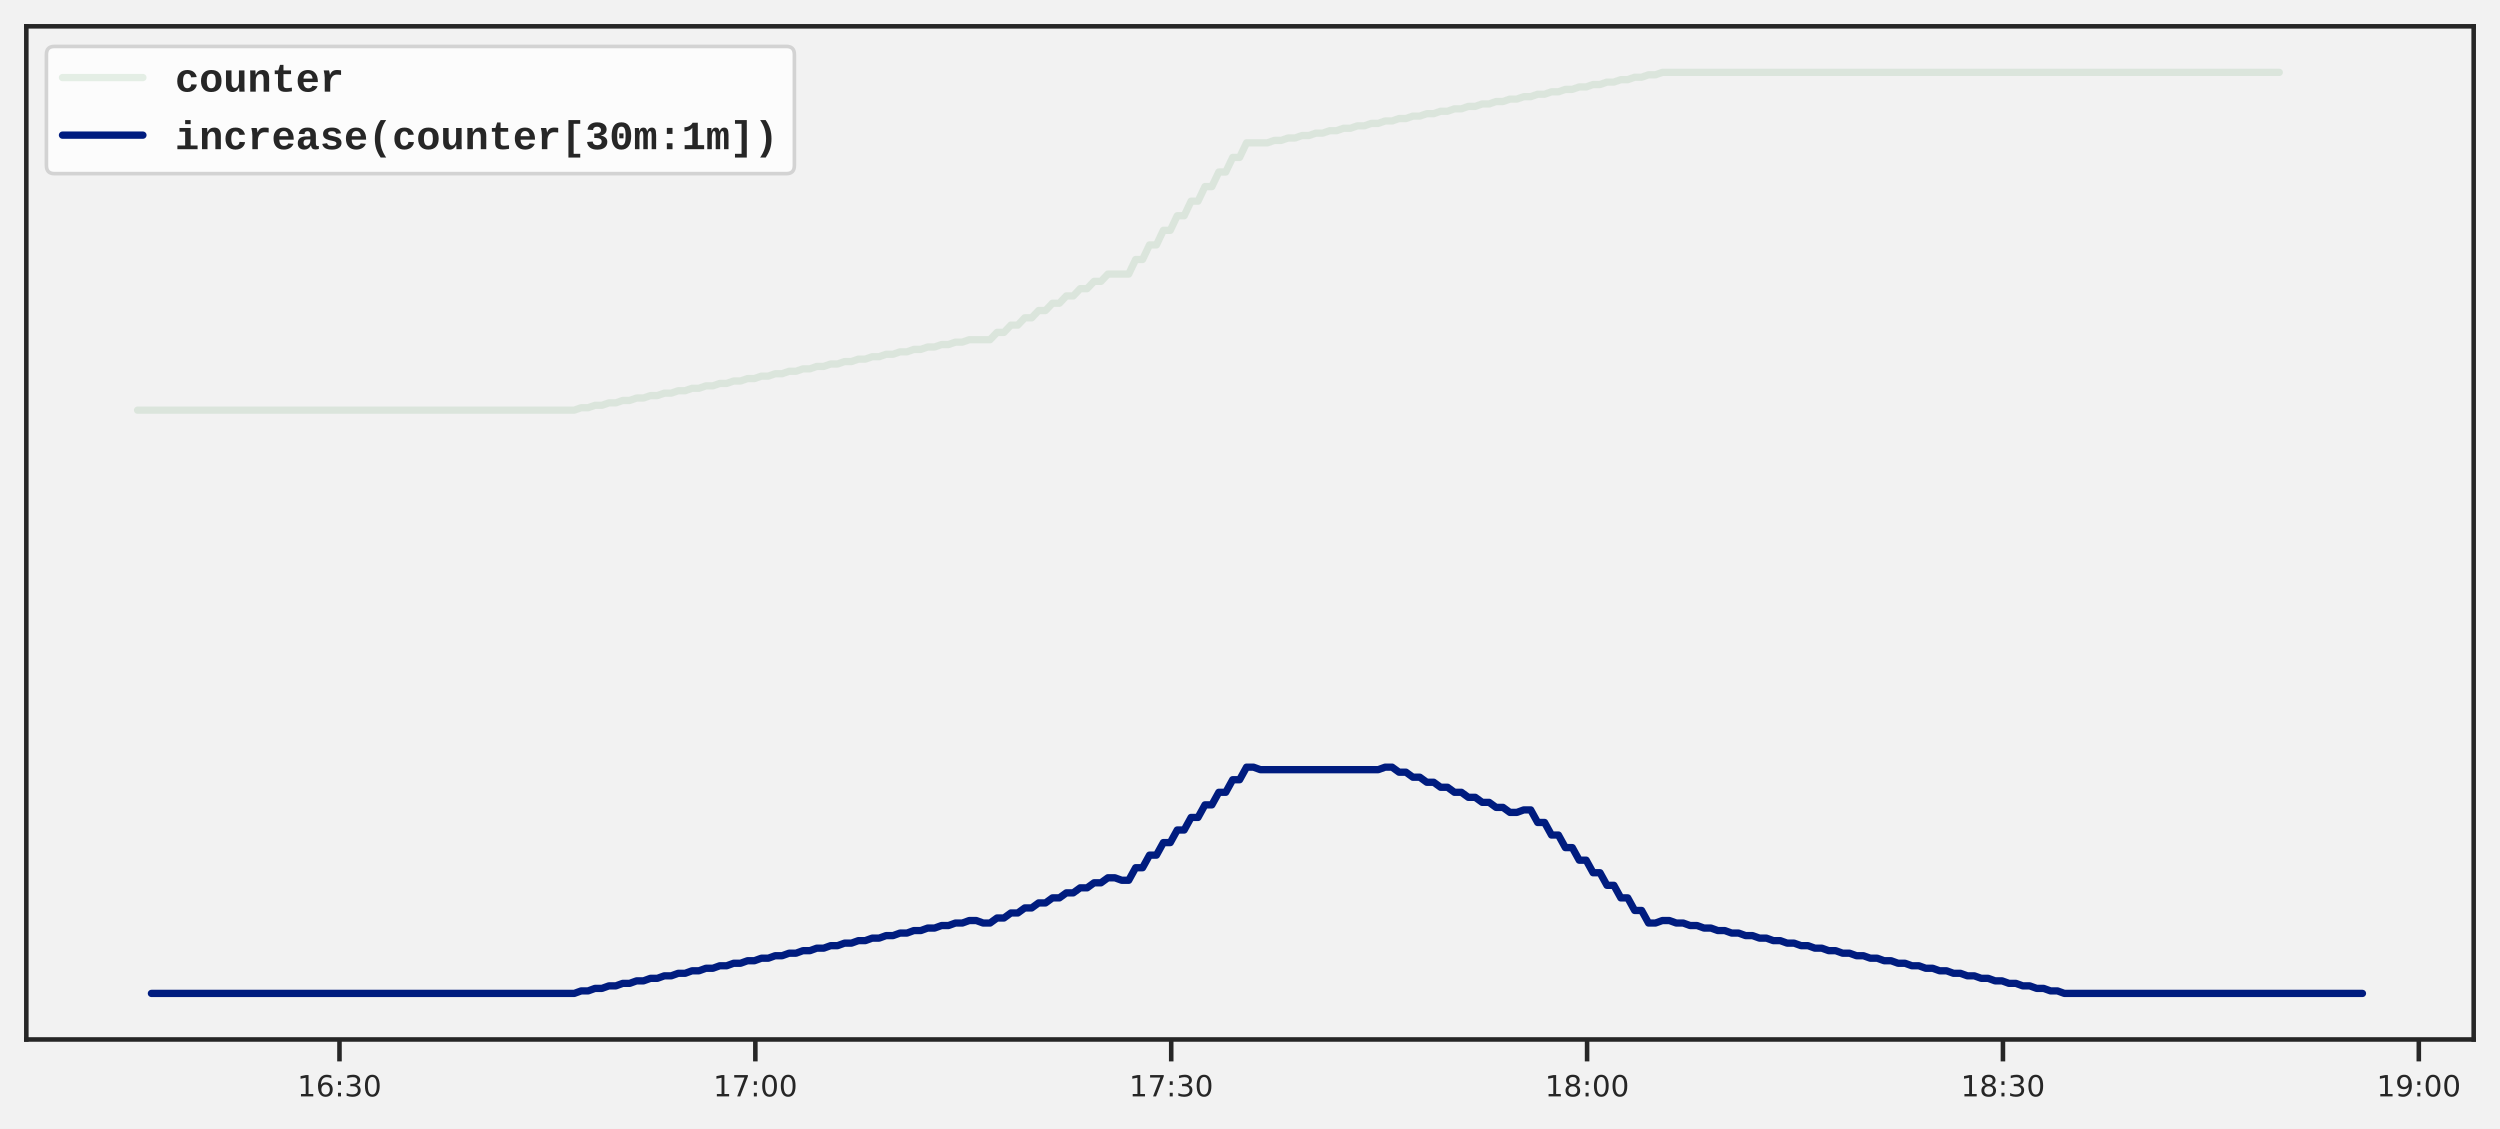
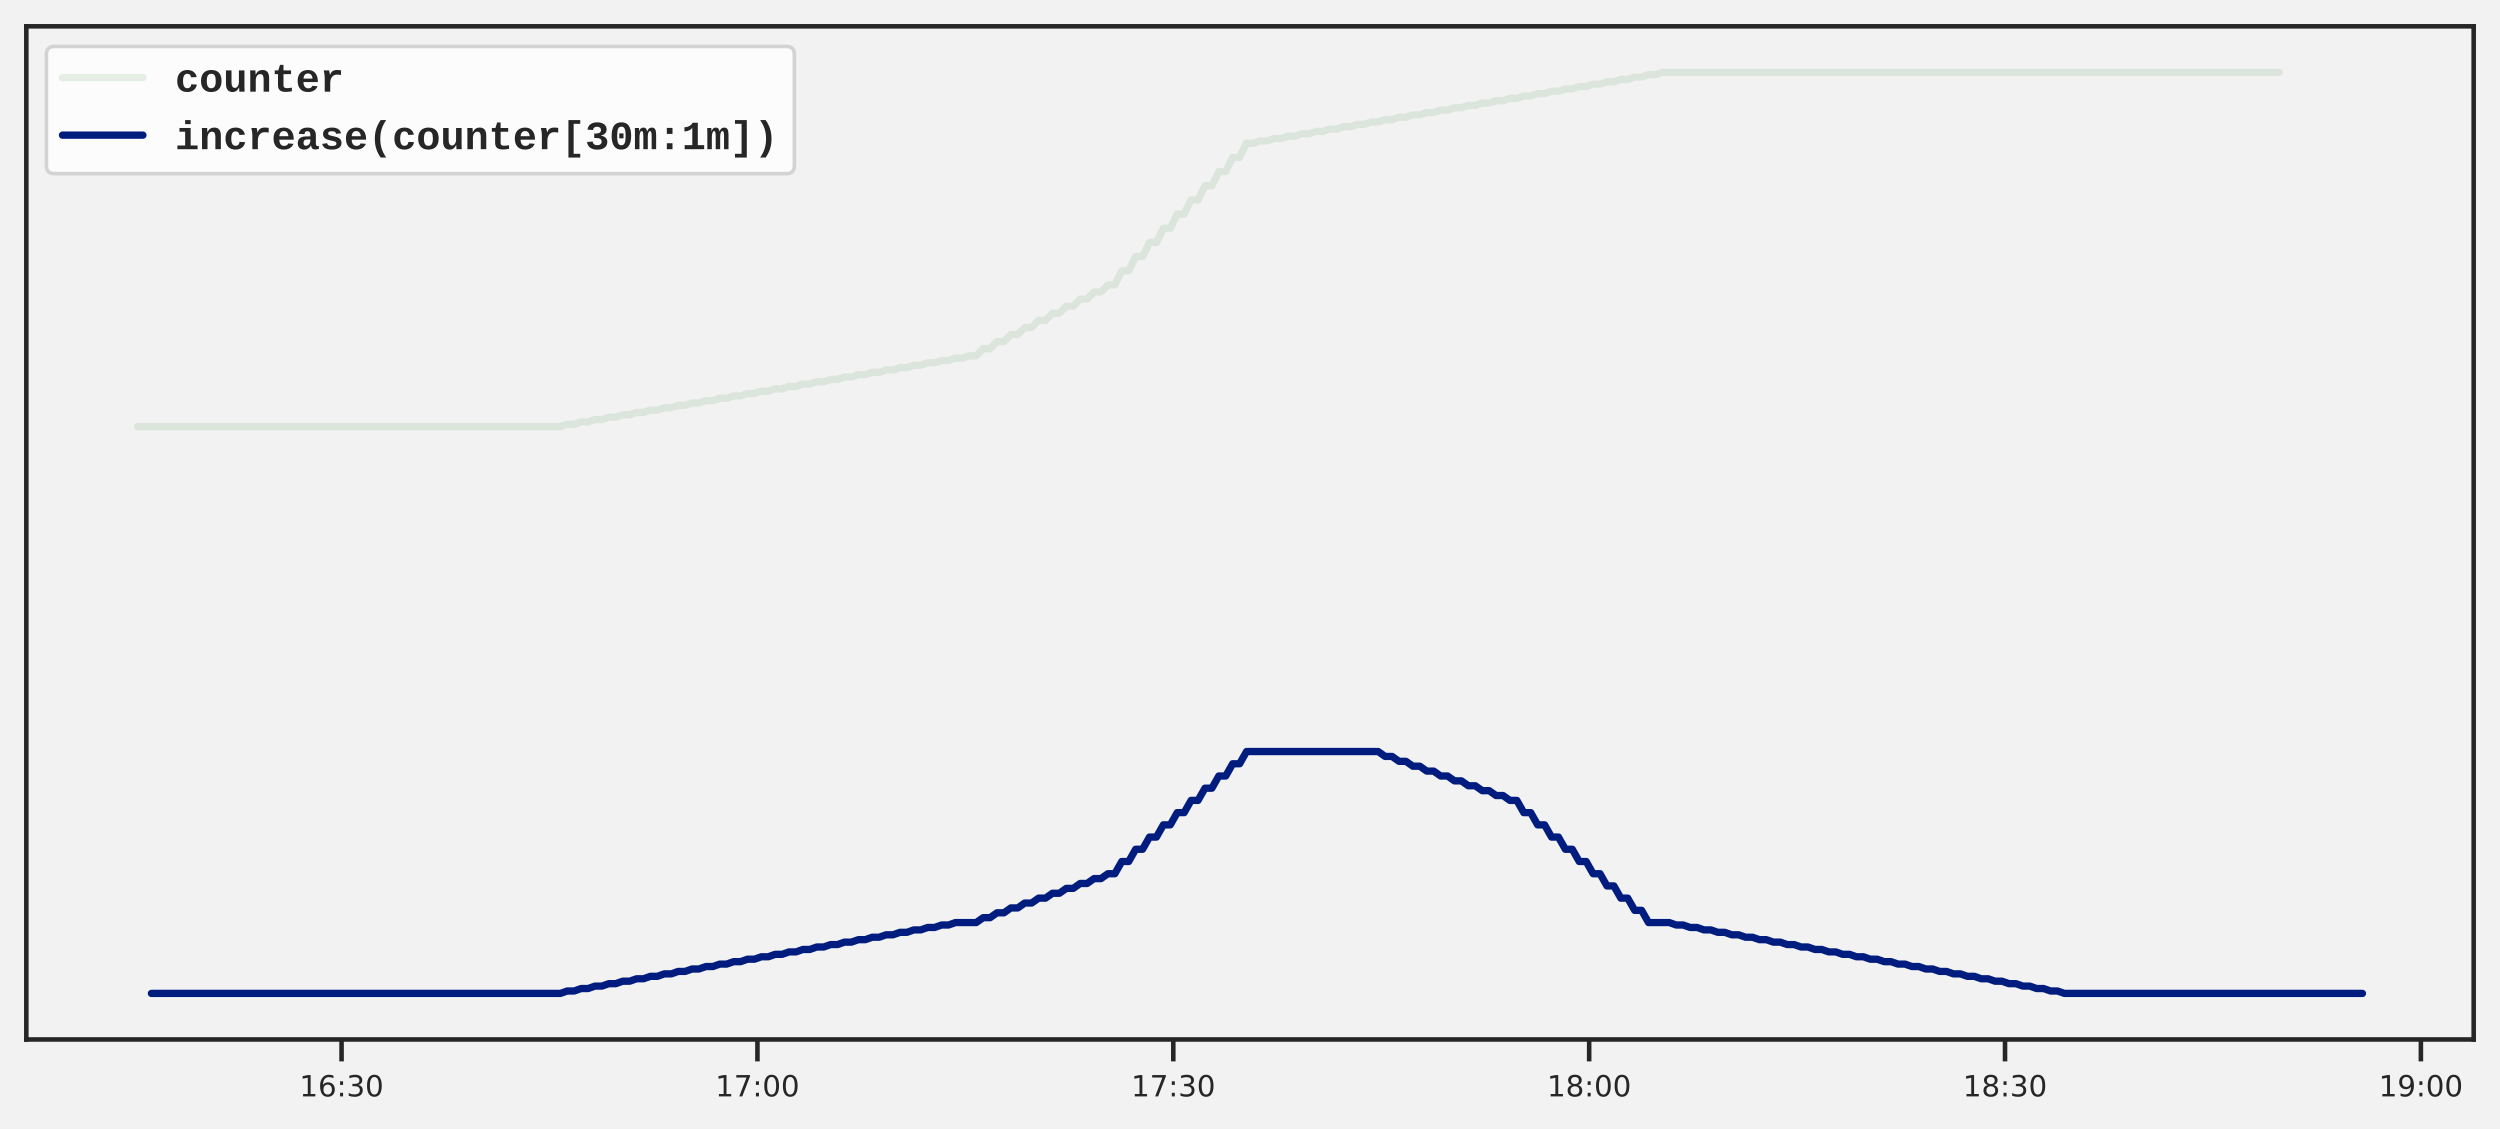
<svg xmlns="http://www.w3.org/2000/svg" xmlns:xlink="http://www.w3.org/1999/xlink" width="684pt" height="308.842pt" viewBox="0 0 684 308.842" version="1.1">
  <defs>
    <style type="text/css">*{stroke-linejoin: round; stroke-linecap: butt}</style>
  </defs>
  <g id="figure_1">
    <g id="patch_1">
      <path d="M 0 308.842  L 684 308.842  L 684 0  L 0 0  z " style="fill: #f2f2f2" />
    </g>
    <g id="axes_1">
      <g id="patch_2">
        <path d="M 7.2 284.4  L 676.8 284.4  L 676.8 7.2  L 7.2 7.2  z " style="fill: #f2f2f2" />
      </g>
      <g id="matplotlib.axis_1">
        <g id="xtick_1">
          <g id="line2d_1">
            <defs>
-               <path id="m59ff0810a3" d="M 0 0  L 0 6  " style="stroke: #262626; stroke-width: 1.25" />
+               <path id="m0d78d932ce" d="M 0 0  L 0 6  " style="stroke: #262626; stroke-width: 1.25" />
            </defs>
            <g>
-               <use xlink:href="#m59ff0810a3" x="92.883" y="284.4" style="fill: #262626; stroke: #262626; stroke-width: 1.25" />
+               <use xlink:href="#m0d78d932ce" x="93.452" y="284.4" style="fill: #262626; stroke: #262626; stroke-width: 1.25" />
            </g>
          </g>
          <g id="text_1">
-             <g style="fill: #262626" transform="translate(81.35576 299.9787) scale(0.08 -0.08)">
+             <g style="fill: #262626" transform="translate(81.92467 299.9787) scale(0.08 -0.08)">
              <defs>
                <path id="DejaVuSans-31" d="M 794 531  L 1825 531  L 1825 4091  L 703 3866  L 703 4441  L 1819 4666  L 2450 4666  L 2450 531  L 3481 531  L 3481 0  L 794 0  L 794 531  z " transform="scale(0.015625)" />
                <path id="DejaVuSans-36" d="M 2113 2584  Q 1688 2584 1439 2293  Q 1191 2003 1191 1497  Q 1191 994 1439 701  Q 1688 409 2113 409  Q 2538 409 2786 701  Q 3034 994 3034 1497  Q 3034 2003 2786 2293  Q 2538 2584 2113 2584  z M 3366 4563  L 3366 3988  Q 3128 4100 2886 4159  Q 2644 4219 2406 4219  Q 1781 4219 1451 3797  Q 1122 3375 1075 2522  Q 1259 2794 1537 2939  Q 1816 3084 2150 3084  Q 2853 3084 3261 2657  Q 3669 2231 3669 1497  Q 3669 778 3244 343  Q 2819 -91 2113 -91  Q 1303 -91 875 529  Q 447 1150 447 2328  Q 447 3434 972 4092  Q 1497 4750 2381 4750  Q 2619 4750 2861 4703  Q 3103 4656 3366 4563  z " transform="scale(0.015625)" />
                <path id="DejaVuSans-3a" d="M 750 794  L 1409 794  L 1409 0  L 750 0  L 750 794  z M 750 3309  L 1409 3309  L 1409 2516  L 750 2516  L 750 3309  z " transform="scale(0.015625)" />
                <path id="DejaVuSans-33" d="M 2597 2516  Q 3050 2419 3304 2112  Q 3559 1806 3559 1356  Q 3559 666 3084 287  Q 2609 -91 1734 -91  Q 1441 -91 1130 -33  Q 819 25 488 141  L 488 750  Q 750 597 1062 519  Q 1375 441 1716 441  Q 2309 441 2620 675  Q 2931 909 2931 1356  Q 2931 1769 2642 2001  Q 2353 2234 1838 2234  L 1294 2234  L 1294 2753  L 1863 2753  Q 2328 2753 2575 2939  Q 2822 3125 2822 3475  Q 2822 3834 2567 4026  Q 2313 4219 1838 4219  Q 1578 4219 1281 4162  Q 984 4106 628 3988  L 628 4550  Q 988 4650 1302 4700  Q 1616 4750 1894 4750  Q 2613 4750 3031 4423  Q 3450 4097 3450 3541  Q 3450 3153 3228 2886  Q 3006 2619 2597 2516  z " transform="scale(0.015625)" />
                <path id="DejaVuSans-30" d="M 2034 4250  Q 1547 4250 1301 3770  Q 1056 3291 1056 2328  Q 1056 1369 1301 889  Q 1547 409 2034 409  Q 2525 409 2770 889  Q 3016 1369 3016 2328  Q 3016 3291 2770 3770  Q 2525 4250 2034 4250  z M 2034 4750  Q 2819 4750 3233 4129  Q 3647 3509 3647 2328  Q 3647 1150 3233 529  Q 2819 -91 2034 -91  Q 1250 -91 836 529  Q 422 1150 422 2328  Q 422 3509 836 4129  Q 1250 4750 2034 4750  z " transform="scale(0.015625)" />
              </defs>
              <use xlink:href="#DejaVuSans-31" />
              <use xlink:href="#DejaVuSans-36" transform="translate(63.62305 0)" />
              <use xlink:href="#DejaVuSans-3a" transform="translate(127.2461 0)" />
              <use xlink:href="#DejaVuSans-33" transform="translate(160.9375 0)" />
              <use xlink:href="#DejaVuSans-30" transform="translate(224.5605 0)" />
            </g>
          </g>
        </g>
        <g id="xtick_2">
          <g id="line2d_2">
            <g>
-               <use xlink:href="#m59ff0810a3" x="206.664" y="284.4" style="fill: #262626; stroke: #262626; stroke-width: 1.25" />
+               <use xlink:href="#m0d78d932ce" x="207.233" y="284.4" style="fill: #262626; stroke: #262626; stroke-width: 1.25" />
            </g>
          </g>
          <g id="text_2">
-             <g style="fill: #262626" transform="translate(195.1366 299.9787) scale(0.08 -0.08)">
+             <g style="fill: #262626" transform="translate(195.7055 299.9787) scale(0.08 -0.08)">
              <defs>
                <path id="DejaVuSans-37" d="M 525 4666  L 3525 4666  L 3525 4397  L 1831 0  L 1172 0  L 2766 4134  L 525 4134  L 525 4666  z " transform="scale(0.015625)" />
              </defs>
              <use xlink:href="#DejaVuSans-31" />
              <use xlink:href="#DejaVuSans-37" transform="translate(63.62305 0)" />
              <use xlink:href="#DejaVuSans-3a" transform="translate(127.2461 0)" />
              <use xlink:href="#DejaVuSans-30" transform="translate(160.9375 0)" />
              <use xlink:href="#DejaVuSans-30" transform="translate(224.5605 0)" />
            </g>
          </g>
        </g>
        <g id="xtick_3">
          <g id="line2d_3">
            <g>
-               <use xlink:href="#m59ff0810a3" x="320.445" y="284.4" style="fill: #262626; stroke: #262626; stroke-width: 1.25" />
+               <use xlink:href="#m0d78d932ce" x="321.014" y="284.4" style="fill: #262626; stroke: #262626; stroke-width: 1.25" />
            </g>
          </g>
          <g id="text_3">
-             <g style="fill: #262626" transform="translate(308.9174 299.9787) scale(0.08 -0.08)">
+             <g style="fill: #262626" transform="translate(309.4863 299.9787) scale(0.08 -0.08)">
              <use xlink:href="#DejaVuSans-31" />
              <use xlink:href="#DejaVuSans-37" transform="translate(63.62305 0)" />
              <use xlink:href="#DejaVuSans-3a" transform="translate(127.2461 0)" />
              <use xlink:href="#DejaVuSans-33" transform="translate(160.9375 0)" />
              <use xlink:href="#DejaVuSans-30" transform="translate(224.5605 0)" />
            </g>
          </g>
        </g>
        <g id="xtick_4">
          <g id="line2d_4">
            <g>
-               <use xlink:href="#m59ff0810a3" x="434.226" y="284.4" style="fill: #262626; stroke: #262626; stroke-width: 1.25" />
+               <use xlink:href="#m0d78d932ce" x="434.795" y="284.4" style="fill: #262626; stroke: #262626; stroke-width: 1.25" />
            </g>
          </g>
          <g id="text_4">
-             <g style="fill: #262626" transform="translate(422.6982 299.9787) scale(0.08 -0.08)">
+             <g style="fill: #262626" transform="translate(423.2671 299.9787) scale(0.08 -0.08)">
              <defs>
                <path id="DejaVuSans-38" d="M 2034 2216  Q 1584 2216 1326 1975  Q 1069 1734 1069 1313  Q 1069 891 1326 650  Q 1584 409 2034 409  Q 2484 409 2743 651  Q 3003 894 3003 1313  Q 3003 1734 2745 1975  Q 2488 2216 2034 2216  z M 1403 2484  Q 997 2584 770 2862  Q 544 3141 544 3541  Q 544 4100 942 4425  Q 1341 4750 2034 4750  Q 2731 4750 3128 4425  Q 3525 4100 3525 3541  Q 3525 3141 3298 2862  Q 3072 2584 2669 2484  Q 3125 2378 3379 2068  Q 3634 1759 3634 1313  Q 3634 634 3220 271  Q 2806 -91 2034 -91  Q 1263 -91 848 271  Q 434 634 434 1313  Q 434 1759 690 2068  Q 947 2378 1403 2484  z M 1172 3481  Q 1172 3119 1398 2916  Q 1625 2713 2034 2713  Q 2441 2713 2670 2916  Q 2900 3119 2900 3481  Q 2900 3844 2670 4047  Q 2441 4250 2034 4250  Q 1625 4250 1398 4047  Q 1172 3844 1172 3481  z " transform="scale(0.015625)" />
              </defs>
              <use xlink:href="#DejaVuSans-31" />
              <use xlink:href="#DejaVuSans-38" transform="translate(63.62305 0)" />
              <use xlink:href="#DejaVuSans-3a" transform="translate(127.2461 0)" />
              <use xlink:href="#DejaVuSans-30" transform="translate(160.9375 0)" />
              <use xlink:href="#DejaVuSans-30" transform="translate(224.5605 0)" />
            </g>
          </g>
        </g>
        <g id="xtick_5">
          <g id="line2d_5">
            <g>
-               <use xlink:href="#m59ff0810a3" x="548.006" y="284.4" style="fill: #262626; stroke: #262626; stroke-width: 1.25" />
+               <use xlink:href="#m0d78d932ce" x="548.575" y="284.4" style="fill: #262626; stroke: #262626; stroke-width: 1.25" />
            </g>
          </g>
          <g id="text_5">
-             <g style="fill: #262626" transform="translate(536.479 299.9787) scale(0.08 -0.08)">
+             <g style="fill: #262626" transform="translate(537.0479 299.9787) scale(0.08 -0.08)">
              <use xlink:href="#DejaVuSans-31" />
              <use xlink:href="#DejaVuSans-38" transform="translate(63.62305 0)" />
              <use xlink:href="#DejaVuSans-3a" transform="translate(127.2461 0)" />
              <use xlink:href="#DejaVuSans-33" transform="translate(160.9375 0)" />
              <use xlink:href="#DejaVuSans-30" transform="translate(224.5605 0)" />
            </g>
          </g>
        </g>
        <g id="xtick_6">
          <g id="line2d_6">
            <g>
-               <use xlink:href="#m59ff0810a3" x="661.787" y="284.4" style="fill: #262626; stroke: #262626; stroke-width: 1.25" />
+               <use xlink:href="#m0d78d932ce" x="662.356" y="284.4" style="fill: #262626; stroke: #262626; stroke-width: 1.25" />
            </g>
          </g>
          <g id="text_6">
-             <g style="fill: #262626" transform="translate(650.2598 299.9787) scale(0.08 -0.08)">
+             <g style="fill: #262626" transform="translate(650.8287 299.9787) scale(0.08 -0.08)">
              <defs>
                <path id="DejaVuSans-39" d="M 703 97  L 703 672  Q 941 559 1184 500  Q 1428 441 1663 441  Q 2288 441 2617 861  Q 2947 1281 2994 2138  Q 2813 1869 2534 1725  Q 2256 1581 1919 1581  Q 1219 1581 811 2004  Q 403 2428 403 3163  Q 403 3881 828 4315  Q 1253 4750 1959 4750  Q 2769 4750 3195 4129  Q 3622 3509 3622 2328  Q 3622 1225 3098 567  Q 2575 -91 1691 -91  Q 1453 -91 1209 -44  Q 966 3 703 97  z M 1959 2075  Q 2384 2075 2632 2365  Q 2881 2656 2881 3163  Q 2881 3666 2632 3958  Q 2384 4250 1959 4250  Q 1534 4250 1286 3958  Q 1038 3666 1038 3163  Q 1038 2656 1286 2365  Q 1534 2075 1959 2075  z " transform="scale(0.015625)" />
              </defs>
              <use xlink:href="#DejaVuSans-31" />
              <use xlink:href="#DejaVuSans-39" transform="translate(63.62305 0)" />
              <use xlink:href="#DejaVuSans-3a" transform="translate(127.2461 0)" />
              <use xlink:href="#DejaVuSans-30" transform="translate(160.9375 0)" />
              <use xlink:href="#DejaVuSans-30" transform="translate(224.5605 0)" />
            </g>
          </g>
        </g>
      </g>
      <g id="matplotlib.axis_2" />
      <g id="FillBetweenPolyCollection_1" />
      <g id="FillBetweenPolyCollection_2" />
      <g id="line2d_7">
-         <path d="M 37.636 112.222  L 157.106 112.222  L 159.003 111.557  L 160.899 111.557  L 162.795 110.892  L 164.692 110.892  L 166.588 110.227  L 168.484 110.227  L 170.381 109.563  L 172.277 109.563  L 174.173 108.898  L 176.07 108.898  L 177.966 108.233  L 179.862 108.233  L 181.759 107.568  L 183.655 107.568  L 185.551 106.903  L 187.448 106.903  L 189.344 106.238  L 191.24 106.238  L 193.137 105.573  L 195.033 105.573  L 196.929 104.908  L 198.826 104.908  L 200.722 104.243  L 202.619 104.243  L 204.515 103.578  L 206.411 103.578  L 208.308 102.913  L 210.204 102.913  L 212.1 102.249  L 213.997 102.249  L 215.893 101.584  L 217.789 101.584  L 219.686 100.919  L 221.582 100.919  L 223.478 100.254  L 225.375 100.254  L 227.271 99.589  L 229.167 99.589  L 231.064 98.924  L 232.96 98.924  L 234.856 98.259  L 236.753 98.259  L 238.649 97.594  L 240.545 97.594  L 242.442 96.929  L 244.338 96.929  L 246.234 96.264  L 248.131 96.264  L 250.027 95.599  L 251.924 95.599  L 253.82 94.935  L 255.716 94.935  L 257.613 94.27  L 259.509 94.27  L 261.405 93.605  L 263.302 93.605  L 265.198 92.94  L 270.887 92.94  L 272.783 90.945  L 274.68 90.945  L 276.576 88.95  L 278.472 88.95  L 280.369 86.956  L 282.265 86.956  L 284.161 84.961  L 286.058 84.961  L 287.954 82.966  L 289.85 82.966  L 291.747 80.972  L 293.643 80.972  L 295.54 78.977  L 297.436 78.977  L 299.332 76.982  L 301.229 76.982  L 303.125 74.987  L 308.814 74.987  L 310.71 70.998  L 312.607 70.998  L 314.503 67.008  L 316.399 67.008  L 318.296 63.019  L 320.192 63.019  L 322.088 59.03  L 323.985 59.03  L 325.881 55.04  L 327.777 55.04  L 329.674 51.051  L 331.57 51.051  L 333.466 47.061  L 335.363 47.061  L 337.259 43.072  L 339.155 43.072  L 341.052 39.082  L 346.741 39.082  L 348.637 38.417  L 350.534 38.417  L 352.43 37.753  L 354.326 37.753  L 356.223 37.088  L 358.119 37.088  L 360.015 36.423  L 361.912 36.423  L 363.808 35.758  L 365.704 35.758  L 367.601 35.093  L 369.497 35.093  L 371.393 34.428  L 373.29 34.428  L 375.186 33.763  L 377.082 33.763  L 378.979 33.098  L 380.875 33.098  L 382.771 32.433  L 384.668 32.433  L 386.564 31.768  L 388.46 31.768  L 390.357 31.103  L 392.253 31.103  L 394.15 30.439  L 396.046 30.439  L 397.942 29.774  L 399.839 29.774  L 401.735 29.109  L 403.631 29.109  L 405.528 28.444  L 407.424 28.444  L 409.32 27.779  L 411.217 27.779  L 413.113 27.114  L 415.009 27.114  L 416.906 26.449  L 418.802 26.449  L 420.698 25.784  L 422.595 25.784  L 424.491 25.119  L 426.387 25.119  L 428.284 24.454  L 430.18 24.454  L 432.076 23.789  L 433.973 23.789  L 435.869 23.125  L 437.766 23.125  L 439.662 22.46  L 441.558 22.46  L 443.455 21.795  L 445.351 21.795  L 447.247 21.13  L 449.144 21.13  L 451.04 20.465  L 452.936 20.465  L 454.833 19.8  L 623.607 19.8  L 623.607 19.8  " clip-path="url(#pee9b397d47)" style="fill: none; stroke: #12711c; stroke-opacity: 0.1; stroke-width: 2; stroke-linecap: round" />
+         <path d="M 37.636 116.723  L 153.314 116.723  L 155.21 116.077  L 157.106 116.077  L 159.003 115.431  L 160.899 115.431  L 162.795 114.785  L 164.692 114.785  L 166.588 114.138  L 168.484 114.138  L 170.381 113.492  L 172.277 113.492  L 174.173 112.846  L 176.07 112.846  L 177.966 112.2  L 179.862 112.2  L 181.759 111.554  L 183.655 111.554  L 185.551 110.908  L 187.448 110.908  L 189.344 110.262  L 191.24 110.262  L 193.137 109.615  L 195.033 109.615  L 196.929 108.969  L 198.826 108.969  L 200.722 108.323  L 202.619 108.323  L 204.515 107.677  L 206.411 107.677  L 208.308 107.031  L 210.204 107.031  L 212.1 106.385  L 213.997 106.385  L 215.893 105.738  L 217.789 105.738  L 219.686 105.092  L 221.582 105.092  L 223.478 104.446  L 225.375 104.446  L 227.271 103.8  L 229.167 103.8  L 231.064 103.154  L 232.96 103.154  L 234.856 102.508  L 236.753 102.508  L 238.649 101.862  L 240.545 101.862  L 242.442 101.215  L 244.338 101.215  L 246.234 100.569  L 248.131 100.569  L 250.027 99.923  L 251.924 99.923  L 253.82 99.277  L 255.716 99.277  L 257.613 98.631  L 259.509 98.631  L 261.405 97.985  L 263.302 97.985  L 265.198 97.338  L 267.094 97.338  L 268.991 95.4  L 270.887 95.4  L 272.783 93.462  L 274.68 93.462  L 276.576 91.523  L 278.472 91.523  L 280.369 89.585  L 282.265 89.585  L 284.161 87.646  L 286.058 87.646  L 287.954 85.708  L 289.85 85.708  L 291.747 83.769  L 293.643 83.769  L 295.54 81.831  L 297.436 81.831  L 299.332 79.892  L 301.229 79.892  L 303.125 77.954  L 305.021 77.954  L 306.918 74.077  L 308.814 74.077  L 310.71 70.2  L 312.607 70.2  L 314.503 66.323  L 316.399 66.323  L 318.296 62.446  L 320.192 62.446  L 322.088 58.569  L 323.985 58.569  L 325.881 54.692  L 327.777 54.692  L 329.674 50.815  L 331.57 50.815  L 333.466 46.938  L 335.363 46.938  L 337.259 43.062  L 339.155 43.062  L 341.052 39.185  L 342.948 39.185  L 344.845 38.538  L 346.741 38.538  L 348.637 37.892  L 350.534 37.892  L 352.43 37.246  L 354.326 37.246  L 356.223 36.6  L 358.119 36.6  L 360.015 35.954  L 361.912 35.954  L 363.808 35.308  L 365.704 35.308  L 367.601 34.662  L 369.497 34.662  L 371.393 34.015  L 373.29 34.015  L 375.186 33.369  L 377.082 33.369  L 378.979 32.723  L 380.875 32.723  L 382.771 32.077  L 384.668 32.077  L 386.564 31.431  L 388.46 31.431  L 390.357 30.785  L 392.253 30.785  L 394.15 30.138  L 396.046 30.138  L 397.942 29.492  L 399.839 29.492  L 401.735 28.846  L 403.631 28.846  L 405.528 28.2  L 407.424 28.2  L 409.32 27.554  L 411.217 27.554  L 413.113 26.908  L 415.009 26.908  L 416.906 26.262  L 418.802 26.262  L 420.698 25.615  L 422.595 25.615  L 424.491 24.969  L 426.387 24.969  L 428.284 24.323  L 430.18 24.323  L 432.076 23.677  L 433.973 23.677  L 435.869 23.031  L 437.766 23.031  L 439.662 22.385  L 441.558 22.385  L 443.455 21.738  L 445.351 21.738  L 447.247 21.092  L 449.144 21.092  L 451.04 20.446  L 452.936 20.446  L 454.833 19.8  L 623.607 19.8  L 623.607 19.8  " clip-path="url(#pc655ca54b8)" style="fill: none; stroke: #12711c; stroke-opacity: 0.1; stroke-width: 2; stroke-linecap: round" />
      </g>
      <g id="line2d_8">
-         <path d="M 41.429 271.8  L 157.106 271.8  L 159.003 271.112  L 160.899 271.112  L 162.795 270.424  L 164.692 270.424  L 166.588 269.736  L 168.484 269.736  L 170.381 269.049  L 172.277 269.049  L 174.173 268.361  L 176.07 268.361  L 177.966 267.673  L 179.862 267.673  L 181.759 266.985  L 183.655 266.985  L 185.551 266.297  L 187.448 266.297  L 189.344 265.609  L 191.24 265.609  L 193.137 264.922  L 195.033 264.922  L 196.929 264.234  L 198.826 264.234  L 200.722 263.546  L 202.619 263.546  L 204.515 262.858  L 206.411 262.858  L 208.308 262.17  L 210.204 262.17  L 212.1 261.482  L 213.997 261.482  L 215.893 260.795  L 217.789 260.795  L 219.686 260.107  L 221.582 260.107  L 223.478 259.419  L 225.375 259.419  L 227.271 258.731  L 229.167 258.731  L 231.064 258.043  L 232.96 258.043  L 234.856 257.355  L 236.753 257.355  L 238.649 256.668  L 240.545 256.668  L 242.442 255.98  L 244.338 255.98  L 246.234 255.292  L 248.131 255.292  L 250.027 254.604  L 251.924 254.604  L 253.82 253.916  L 255.716 253.916  L 257.613 253.228  L 259.509 253.228  L 261.405 252.541  L 263.302 252.541  L 265.198 251.853  L 267.094 251.853  L 268.991 252.541  L 270.887 252.541  L 272.783 251.165  L 274.68 251.165  L 276.576 249.789  L 278.472 249.789  L 280.369 248.414  L 282.265 248.414  L 284.161 247.038  L 286.058 247.038  L 287.954 245.662  L 289.85 245.662  L 291.747 244.287  L 293.643 244.287  L 295.54 242.911  L 297.436 242.911  L 299.332 241.535  L 301.229 241.535  L 303.125 240.16  L 305.021 240.16  L 306.918 240.847  L 308.814 240.847  L 310.71 237.408  L 312.607 237.408  L 314.503 233.969  L 316.399 233.969  L 318.296 230.53  L 320.192 230.53  L 322.088 227.091  L 323.985 227.091  L 325.881 223.652  L 327.777 223.652  L 329.674 220.212  L 331.57 220.212  L 333.466 216.773  L 335.363 216.773  L 337.259 213.334  L 339.155 213.334  L 341.052 209.895  L 342.948 209.895  L 344.845 210.583  L 377.082 210.583  L 378.979 209.895  L 380.875 209.895  L 382.771 211.27  L 384.668 211.27  L 386.564 212.646  L 388.46 212.646  L 390.357 214.022  L 392.253 214.022  L 394.15 215.397  L 396.046 215.397  L 397.942 216.773  L 399.839 216.773  L 401.735 218.149  L 403.631 218.149  L 405.528 219.525  L 407.424 219.525  L 409.32 220.9  L 411.217 220.9  L 413.113 222.276  L 415.009 222.276  L 416.906 221.588  L 418.802 221.588  L 420.698 225.027  L 422.595 225.027  L 424.491 228.466  L 426.387 228.466  L 428.284 231.906  L 430.18 231.906  L 432.076 235.345  L 433.973 235.345  L 435.869 238.784  L 437.766 238.784  L 439.662 242.223  L 441.558 242.223  L 443.455 245.662  L 445.351 245.662  L 447.247 249.101  L 449.144 249.101  L 451.04 252.541  L 452.936 252.541  L 454.833 251.853  L 456.729 251.853  L 458.625 252.541  L 460.522 252.541  L 462.418 253.228  L 464.314 253.228  L 466.211 253.916  L 468.107 253.916  L 470.003 254.604  L 471.9 254.604  L 473.796 255.292  L 475.692 255.292  L 477.589 255.98  L 479.485 255.98  L 481.381 256.668  L 483.278 256.668  L 485.174 257.355  L 487.071 257.355  L 488.967 258.043  L 490.863 258.043  L 492.76 258.731  L 494.656 258.731  L 496.552 259.419  L 498.449 259.419  L 500.345 260.107  L 502.241 260.107  L 504.138 260.795  L 506.034 260.795  L 507.93 261.482  L 509.827 261.482  L 511.723 262.17  L 513.619 262.17  L 515.516 262.858  L 517.412 262.858  L 519.308 263.546  L 521.205 263.546  L 523.101 264.234  L 524.997 264.234  L 526.894 264.922  L 528.79 264.922  L 530.686 265.609  L 532.583 265.609  L 534.479 266.297  L 536.376 266.297  L 538.272 266.985  L 540.168 266.985  L 542.065 267.673  L 543.961 267.673  L 545.857 268.361  L 547.754 268.361  L 549.65 269.049  L 551.546 269.049  L 553.443 269.736  L 555.339 269.736  L 557.235 270.424  L 559.132 270.424  L 561.028 271.112  L 562.924 271.112  L 564.821 271.8  L 646.364 271.8  L 646.364 271.8  " clip-path="url(#pee9b397d47)" style="fill: none; stroke: #001c7f; stroke-width: 2; stroke-linecap: round" />
+         <path d="M 41.429 271.8  L 153.314 271.8  L 155.21 271.132  L 157.106 271.132  L 159.003 270.463  L 160.899 270.463  L 162.795 269.795  L 164.692 269.795  L 166.588 269.126  L 168.484 269.126  L 170.381 268.458  L 172.277 268.458  L 174.173 267.789  L 176.07 267.789  L 177.966 267.121  L 179.862 267.121  L 181.759 266.453  L 183.655 266.453  L 185.551 265.784  L 187.448 265.784  L 189.344 265.116  L 191.24 265.116  L 193.137 264.447  L 195.033 264.447  L 196.929 263.779  L 198.826 263.779  L 200.722 263.11  L 202.619 263.11  L 204.515 262.442  L 206.411 262.442  L 208.308 261.773  L 210.204 261.773  L 212.1 261.105  L 213.997 261.105  L 215.893 260.437  L 217.789 260.437  L 219.686 259.768  L 221.582 259.768  L 223.478 259.1  L 225.375 259.1  L 227.271 258.431  L 229.167 258.431  L 231.064 257.763  L 232.96 257.763  L 234.856 257.094  L 236.753 257.094  L 238.649 256.426  L 240.545 256.426  L 242.442 255.758  L 244.338 255.758  L 246.234 255.089  L 248.131 255.089  L 250.027 254.421  L 251.924 254.421  L 253.82 253.752  L 255.716 253.752  L 257.613 253.084  L 259.509 253.084  L 261.405 252.415  L 267.094 252.415  L 268.991 251.079  L 270.887 251.079  L 272.783 249.742  L 274.68 249.742  L 276.576 248.405  L 278.472 248.405  L 280.369 247.068  L 282.265 247.068  L 284.161 245.731  L 286.058 245.731  L 287.954 244.394  L 289.85 244.394  L 291.747 243.057  L 293.643 243.057  L 295.54 241.72  L 297.436 241.72  L 299.332 240.384  L 301.229 240.384  L 303.125 239.047  L 305.021 239.047  L 306.918 235.705  L 308.814 235.705  L 310.71 232.362  L 312.607 232.362  L 314.503 229.02  L 316.399 229.02  L 318.296 225.678  L 320.192 225.678  L 322.088 222.336  L 323.985 222.336  L 325.881 218.994  L 327.777 218.994  L 329.674 215.651  L 331.57 215.651  L 333.466 212.309  L 335.363 212.309  L 337.259 208.967  L 339.155 208.967  L 341.052 205.625  L 377.082 205.625  L 378.979 206.962  L 380.875 206.962  L 382.771 208.299  L 384.668 208.299  L 386.564 209.636  L 388.46 209.636  L 390.357 210.972  L 392.253 210.972  L 394.15 212.309  L 396.046 212.309  L 397.942 213.646  L 399.839 213.646  L 401.735 214.983  L 403.631 214.983  L 405.528 216.32  L 407.424 216.32  L 409.32 217.657  L 411.217 217.657  L 413.113 218.994  L 415.009 218.994  L 416.906 222.336  L 418.802 222.336  L 420.698 225.678  L 422.595 225.678  L 424.491 229.02  L 426.387 229.02  L 428.284 232.362  L 430.18 232.362  L 432.076 235.705  L 433.973 235.705  L 435.869 239.047  L 437.766 239.047  L 439.662 242.389  L 441.558 242.389  L 443.455 245.731  L 445.351 245.731  L 447.247 249.073  L 449.144 249.073  L 451.04 252.415  L 456.729 252.415  L 458.625 253.084  L 460.522 253.084  L 462.418 253.752  L 464.314 253.752  L 466.211 254.421  L 468.107 254.421  L 470.003 255.089  L 471.9 255.089  L 473.796 255.758  L 475.692 255.758  L 477.589 256.426  L 479.485 256.426  L 481.381 257.094  L 483.278 257.094  L 485.174 257.763  L 487.071 257.763  L 488.967 258.431  L 490.863 258.431  L 492.76 259.1  L 494.656 259.1  L 496.552 259.768  L 498.449 259.768  L 500.345 260.437  L 502.241 260.437  L 504.138 261.105  L 506.034 261.105  L 507.93 261.773  L 509.827 261.773  L 511.723 262.442  L 513.619 262.442  L 515.516 263.11  L 517.412 263.11  L 519.308 263.779  L 521.205 263.779  L 523.101 264.447  L 524.997 264.447  L 526.894 265.116  L 528.79 265.116  L 530.686 265.784  L 532.583 265.784  L 534.479 266.453  L 536.376 266.453  L 538.272 267.121  L 540.168 267.121  L 542.065 267.789  L 543.961 267.789  L 545.857 268.458  L 547.754 268.458  L 549.65 269.126  L 551.546 269.126  L 553.443 269.795  L 555.339 269.795  L 557.235 270.463  L 559.132 270.463  L 561.028 271.132  L 562.924 271.132  L 564.821 271.8  L 646.364 271.8  L 646.364 271.8  " clip-path="url(#pc655ca54b8)" style="fill: none; stroke: #001c7f; stroke-width: 2; stroke-linecap: round" />
      </g>
      <g id="patch_3">
        <path d="M 7.2 284.4  L 7.2 7.2  " style="fill: none; stroke: #262626; stroke-width: 1.25; stroke-linejoin: miter; stroke-linecap: square" />
      </g>
      <g id="patch_4">
        <path d="M 676.8 284.4  L 676.8 7.2  " style="fill: none; stroke: #262626; stroke-width: 1.25; stroke-linejoin: miter; stroke-linecap: square" />
      </g>
      <g id="patch_5">
        <path d="M 7.2 284.4  L 676.8 284.4  " style="fill: none; stroke: #262626; stroke-width: 1.25; stroke-linejoin: miter; stroke-linecap: square" />
      </g>
      <g id="patch_6">
        <path d="M 7.2 7.2  L 676.8 7.2  " style="fill: none; stroke: #262626; stroke-width: 1.25; stroke-linejoin: miter; stroke-linecap: square" />
      </g>
      <g id="legend_1">
        <g id="patch_7">
          <path d="M 14.9 47.508  L 215.143 47.508  Q 217.343 47.508 217.343 45.308  L 217.343 14.9  Q 217.343 12.7 215.143 12.7  L 14.9 12.7  Q 12.7 12.7 12.7 14.9  L 12.7 45.308  Q 12.7 47.508 14.9 47.508  z " style="fill: #ffffff; opacity: 0.8; stroke: #cccccc; stroke-linejoin: miter" />
        </g>
        <g id="line2d_9">
          <path d="M 17.1 21.222  L 28.1 21.222  L 39.1 21.222  " style="fill: none; stroke: #12711c; stroke-opacity: 0.1; stroke-width: 2; stroke-linecap: round" />
        </g>
        <g id="text_7">
          <g style="fill: #262626" transform="translate(47.9 25.07156) scale(0.11 -0.11)">
            <defs>
              <path id="LiberationMono-Bold-63" d="M 1950 -63  Q 1181 -63 762 395  Q 344 853 344 1672  Q 344 2509 766 2976  Q 1188 3444 1963 3444  Q 2559 3444 2950 3144  Q 3341 2844 3441 2316  L 2556 2272  Q 2519 2531 2369 2686  Q 2219 2841 1944 2841  Q 1266 2841 1266 1706  Q 1266 538 1956 538  Q 2206 538 2375 695  Q 2544 853 2584 1166  L 3466 1125  Q 3419 778 3217 506  Q 3016 234 2687 85  Q 2359 -63 1950 -63  z " transform="scale(0.015625)" />
              <path id="LiberationMono-Bold-6f" d="M 3553 1694  Q 3553 853 3128 395  Q 2703 -63 1906 -63  Q 1138 -63 713 395  Q 288 853 288 1694  Q 288 2531 709 2987  Q 1131 3444 1925 3444  Q 3553 3444 3553 1694  z M 2634 1694  Q 2634 2294 2475 2567  Q 2316 2841 1938 2841  Q 1550 2841 1379 2566  Q 1209 2291 1209 1694  Q 1209 1091 1382 814  Q 1556 538 1897 538  Q 2284 538 2459 811  Q 2634 1084 2634 1694  z " transform="scale(0.015625)" />
              <path id="LiberationMono-Bold-75" d="M 1300 3381  L 1300 1484  Q 1300 1053 1439 823  Q 1578 594 1838 594  Q 2119 594 2301 870  Q 2484 1147 2484 1569  L 2484 3381  L 3363 3381  L 3363 756  Q 3363 325 3388 0  L 2550 0  Q 2513 450 2513 672  L 2497 672  Q 2163 -63 1472 -63  Q 959 -63 690 264  Q 422 591 422 1234  L 422 3381  L 1300 3381  z " transform="scale(0.015625)" />
              <path id="LiberationMono-Bold-6e" d="M 2575 0  L 2575 1934  Q 2575 2375 2454 2581  Q 2334 2788 2041 2788  Q 1716 2788 1520 2511  Q 1325 2234 1325 1813  L 1325 0  L 447 0  L 447 2625  Q 447 2897 439 3070  Q 431 3244 422 3381  L 1259 3381  Q 1269 3322 1284 3064  Q 1300 2806 1300 2709  L 1313 2709  Q 1491 3097 1759 3272  Q 2028 3447 2400 3447  Q 3450 3447 3450 2147  L 3450 0  L 2575 0  z " transform="scale(0.015625)" />
              <path id="LiberationMono-Bold-74" d="M 1025 2788  L 503 2788  L 503 3381  L 1069 3381  L 1344 4263  L 1894 4263  L 1894 3381  L 3097 3381  L 3097 2788  L 1894 2788  L 1894 1131  Q 1894 856 1945 761  Q 1997 666 2112 611  Q 2228 556 2438 556  Q 2825 556 3234 641  L 3234 59  Q 2791 -13 2606 -27  Q 2422 -41 2222 -41  Q 1825 -41 1558 67  Q 1291 175 1155 404  Q 1019 634 1019 1050  L 1025 2788  z " transform="scale(0.015625)" />
              <path id="LiberationMono-Bold-65" d="M 1956 -63  Q 1169 -63 741 401  Q 313 866 313 1706  Q 313 2269 514 2656  Q 716 3044 1087 3244  Q 1459 3444 1969 3444  Q 2709 3444 3118 2950  Q 3528 2456 3528 1547  L 3528 1522  L 1234 1522  Q 1234 1063 1439 794  Q 1644 525 2000 525  Q 2231 525 2409 623  Q 2588 722 2650 928  L 3478 856  Q 3306 416 2906 176  Q 2506 -63 1956 -63  z M 1956 2891  Q 1634 2891 1443 2673  Q 1253 2456 1241 2072  L 2678 2072  Q 2656 2447 2464 2669  Q 2272 2891 1956 2891  z " transform="scale(0.015625)" />
              <path id="LiberationMono-Bold-72" d="M 3378 2650  Q 3028 2709 2716 2709  Q 2228 2709 1942 2340  Q 1656 1972 1656 1369  L 1656 0  L 781 0  L 781 2191  Q 781 2428 739 2750  Q 697 3072 619 3381  L 1466 3381  Q 1578 2975 1609 2669  L 1622 2669  Q 1778 3094 2043 3269  Q 2309 3444 2734 3444  Q 3059 3444 3378 3391  L 3378 2650  z " transform="scale(0.015625)" />
            </defs>
            <use xlink:href="#LiberationMono-Bold-63" />
            <use xlink:href="#LiberationMono-Bold-6f" transform="translate(60.00977 0)" />
            <use xlink:href="#LiberationMono-Bold-75" transform="translate(120.0195 0)" />
            <use xlink:href="#LiberationMono-Bold-6e" transform="translate(180.0293 0)" />
            <use xlink:href="#LiberationMono-Bold-74" transform="translate(240.0391 0)" />
            <use xlink:href="#LiberationMono-Bold-65" transform="translate(300.0488 0)" />
            <use xlink:href="#LiberationMono-Bold-72" transform="translate(360.0586 0)" />
          </g>
        </g>
        <g id="line2d_10">
          <path d="M 17.1 36.976  L 28.1 36.976  L 39.1 36.976  " style="fill: none; stroke: #001c7f; stroke-width: 2; stroke-linecap: round" />
        </g>
        <g id="text_8">
          <g style="fill: #262626" transform="translate(47.9 40.82563) scale(0.11 -0.11)">
            <defs>
              <path id="LiberationMono-Bold-69" d="M 2481 594  L 3584 594  L 3584 0  L 369 0  L 369 594  L 1603 594  L 1603 2788  L 697 2788  L 697 3381  L 2481 3381  L 2481 594  z M 1603 3991  L 1603 4638  L 2481 4638  L 2481 3991  L 1603 3991  z " transform="scale(0.015625)" />
              <path id="LiberationMono-Bold-61" d="M 1372 -63  Q 881 -63 606 204  Q 331 472 331 956  Q 331 1481 657 1754  Q 984 2028 1634 2038  L 2331 2050  L 2331 2222  Q 2331 2544 2222 2709  Q 2113 2875 1869 2875  Q 1641 2875 1533 2761  Q 1425 2647 1400 2397  L 484 2441  Q 653 3444 1906 3444  Q 2538 3444 2873 3134  Q 3209 2825 3209 2225  L 3209 1000  Q 3209 716 3273 608  Q 3338 500 3488 500  Q 3588 500 3681 519  L 3681 44  Q 3603 25 3540 9  Q 3478 -6 3415 -15  Q 3353 -25 3283 -31  Q 3213 -38 3119 -38  Q 2788 -38 2630 125  Q 2472 288 2441 603  L 2422 603  Q 2225 250 1973 93  Q 1722 -63 1372 -63  z M 2331 1566  L 1913 1559  Q 1631 1553 1504 1501  Q 1378 1450 1312 1336  Q 1247 1222 1247 1025  Q 1247 550 1622 550  Q 1925 550 2128 789  Q 2331 1028 2331 1394  L 2331 1566  z " transform="scale(0.015625)" />
              <path id="LiberationMono-Bold-73" d="M 3450 988  Q 3450 497 3048 217  Q 2647 -63 1938 -63  Q 1241 -63 870 157  Q 500 378 378 844  L 1150 959  Q 1216 719 1377 619  Q 1538 519 1938 519  Q 2306 519 2475 612  Q 2644 706 2644 906  Q 2644 1069 2508 1164  Q 2372 1259 2047 1325  Q 1303 1472 1043 1598  Q 784 1725 648 1926  Q 513 2128 513 2422  Q 513 2906 886 3176  Q 1259 3447 1944 3447  Q 2547 3447 2914 3212  Q 3281 2978 3372 2534  L 2594 2453  Q 2556 2659 2409 2761  Q 2263 2863 1944 2863  Q 1631 2863 1475 2783  Q 1319 2703 1319 2516  Q 1319 2369 1439 2283  Q 1559 2197 1844 2141  Q 2241 2059 2548 1973  Q 2856 1888 3042 1769  Q 3228 1650 3339 1464  Q 3450 1278 3450 988  z " transform="scale(0.015625)" />
              <path id="LiberationMono-Bold-28" d="M 2003 -1328  Q 1513 -622 1294 81  Q 1075 784 1075 1659  Q 1075 2531 1294 3232  Q 1513 3934 2003 4638  L 2881 4638  Q 2388 3925 2164 3219  Q 1941 2513 1941 1656  Q 1941 803 2162 101  Q 2384 -600 2881 -1328  L 2003 -1328  z " transform="scale(0.015625)" />
              <path id="LiberationMono-Bold-5b" d="M 1166 -1328  L 1166 4638  L 3047 4638  L 3047 4044  L 1997 4044  L 1997 -731  L 3047 -731  L 3047 -1328  L 1166 -1328  z " transform="scale(0.015625)" />
              <path id="LiberationMono-Bold-33" d="M 3516 1175  Q 3516 584 3092 256  Q 2669 -72 1922 -72  Q 1203 -72 783 242  Q 363 556 291 1150  L 1184 1228  Q 1263 641 1919 641  Q 2247 641 2431 798  Q 2616 956 2616 1228  Q 2616 1500 2389 1644  Q 2163 1788 1741 1788  L 1434 1788  L 1434 2497  L 1722 2497  Q 2103 2497 2308 2642  Q 2513 2788 2513 3047  Q 2513 3281 2342 3431  Q 2172 3581 1888 3581  Q 1619 3581 1444 3454  Q 1269 3328 1244 3053  L 366 3116  Q 434 3675 839 3978  Q 1244 4281 1903 4281  Q 2366 4281 2705 4140  Q 3044 4000 3223 3745  Q 3403 3491 3403 3156  Q 3403 2772 3159 2515  Q 2916 2259 2463 2172  L 2463 2159  Q 2953 2103 3234 1839  Q 3516 1575 3516 1175  z " transform="scale(0.015625)" />
              <path id="LiberationMono-Bold-30" d="M 3472 2109  Q 3472 1050 3072 493  Q 2672 -63 1909 -63  Q 1144 -63 755 492  Q 366 1047 366 2109  Q 366 3209 745 3745  Q 1125 4281 1934 4281  Q 2716 4281 3094 3737  Q 3472 3194 3472 2109  z M 2591 2109  Q 2591 2659 2525 2979  Q 2459 3300 2321 3447  Q 2184 3594 1928 3594  Q 1659 3594 1515 3447  Q 1372 3300 1308 2979  Q 1244 2659 1244 2109  Q 1244 1566 1311 1244  Q 1378 922 1518 775  Q 1659 628 1916 628  Q 2278 628 2434 968  Q 2591 1309 2591 2109  z M 1581 1734  L 1581 2513  L 2253 2513  L 2253 1734  L 1581 1734  z " transform="scale(0.015625)" />
              <path id="LiberationMono-Bold-6d" d="M 1566 0  L 1566 2056  Q 1566 2522 1508 2703  Q 1450 2884 1294 2884  Q 1134 2884 1042 2590  Q 950 2297 950 1819  L 950 0  L 234 0  L 234 2659  Q 234 3250 216 3381  L 869 3381  L 888 2984  L 888 2834  L 894 2834  Q 1000 3153 1162 3298  Q 1325 3444 1569 3444  Q 1844 3444 1980 3294  Q 2116 3144 2175 2831  L 2181 2831  Q 2306 3163 2479 3303  Q 2653 3444 2919 3444  Q 3288 3444 3447 3175  Q 3606 2906 3606 2253  L 3606 0  L 2894 0  L 2894 2056  Q 2894 2522 2836 2703  Q 2778 2884 2622 2884  Q 2463 2884 2370 2632  Q 2278 2381 2278 1878  L 2278 0  L 1566 0  z " transform="scale(0.015625)" />
              <path id="LiberationMono-Bold-3a" d="M 1469 0  L 1469 953  L 2372 953  L 2372 0  L 1469 0  z M 1469 2438  L 1469 3391  L 2372 3391  L 2372 2438  L 1469 2438  z " transform="scale(0.015625)" />
              <path id="LiberationMono-Bold-31" d="M 466 0  L 466 653  L 1681 653  L 1681 3438  Q 1559 3181 1195 3006  Q 831 2831 431 2831  L 431 3500  Q 866 3500 1209 3690  Q 1553 3881 1728 4216  L 2559 4216  L 2559 653  L 3569 653  L 3569 0  L 466 0  z " transform="scale(0.015625)" />
              <path id="LiberationMono-Bold-5d" d="M 794 -1328  L 794 -731  L 1844 -731  L 1844 4044  L 794 4044  L 794 4638  L 2675 4638  L 2675 -1328  L 794 -1328  z " transform="scale(0.015625)" />
              <path id="LiberationMono-Bold-29" d="M 959 -1328  Q 1459 -597 1679 101  Q 1900 800 1900 1656  Q 1900 2516 1675 3223  Q 1450 3931 959 4638  L 1838 4638  Q 2331 3928 2548 3225  Q 2766 2522 2766 1659  Q 2766 791 2548 87  Q 2331 -616 1838 -1328  L 959 -1328  z " transform="scale(0.015625)" />
            </defs>
            <use xlink:href="#LiberationMono-Bold-69" />
            <use xlink:href="#LiberationMono-Bold-6e" transform="translate(60.00977 0)" />
            <use xlink:href="#LiberationMono-Bold-63" transform="translate(120.0195 0)" />
            <use xlink:href="#LiberationMono-Bold-72" transform="translate(180.0293 0)" />
            <use xlink:href="#LiberationMono-Bold-65" transform="translate(240.0391 0)" />
            <use xlink:href="#LiberationMono-Bold-61" transform="translate(300.0488 0)" />
            <use xlink:href="#LiberationMono-Bold-73" transform="translate(360.0586 0)" />
            <use xlink:href="#LiberationMono-Bold-65" transform="translate(420.0684 0)" />
            <use xlink:href="#LiberationMono-Bold-28" transform="translate(480.0781 0)" />
            <use xlink:href="#LiberationMono-Bold-63" transform="translate(540.0879 0)" />
            <use xlink:href="#LiberationMono-Bold-6f" transform="translate(600.0977 0)" />
            <use xlink:href="#LiberationMono-Bold-75" transform="translate(660.1074 0)" />
            <use xlink:href="#LiberationMono-Bold-6e" transform="translate(720.1172 0)" />
            <use xlink:href="#LiberationMono-Bold-74" transform="translate(780.127 0)" />
            <use xlink:href="#LiberationMono-Bold-65" transform="translate(840.1367 0)" />
            <use xlink:href="#LiberationMono-Bold-72" transform="translate(900.1465 0)" />
            <use xlink:href="#LiberationMono-Bold-5b" transform="translate(960.1562 0)" />
            <use xlink:href="#LiberationMono-Bold-33" transform="translate(1020.166 0)" />
            <use xlink:href="#LiberationMono-Bold-30" transform="translate(1080.176 0)" />
            <use xlink:href="#LiberationMono-Bold-6d" transform="translate(1140.186 0)" />
            <use xlink:href="#LiberationMono-Bold-3a" transform="translate(1200.195 0)" />
            <use xlink:href="#LiberationMono-Bold-31" transform="translate(1260.205 0)" />
            <use xlink:href="#LiberationMono-Bold-6d" transform="translate(1320.215 0)" />
            <use xlink:href="#LiberationMono-Bold-5d" transform="translate(1380.225 0)" />
            <use xlink:href="#LiberationMono-Bold-29" transform="translate(1440.234 0)" />
          </g>
        </g>
      </g>
    </g>
  </g>
  <defs>
-     <clipPath id="pee9b397d47">
+     <clipPath id="pc655ca54b8">
      <rect x="7.2" y="7.2" width="669.6" height="277.2" />
    </clipPath>
  </defs>
</svg>
